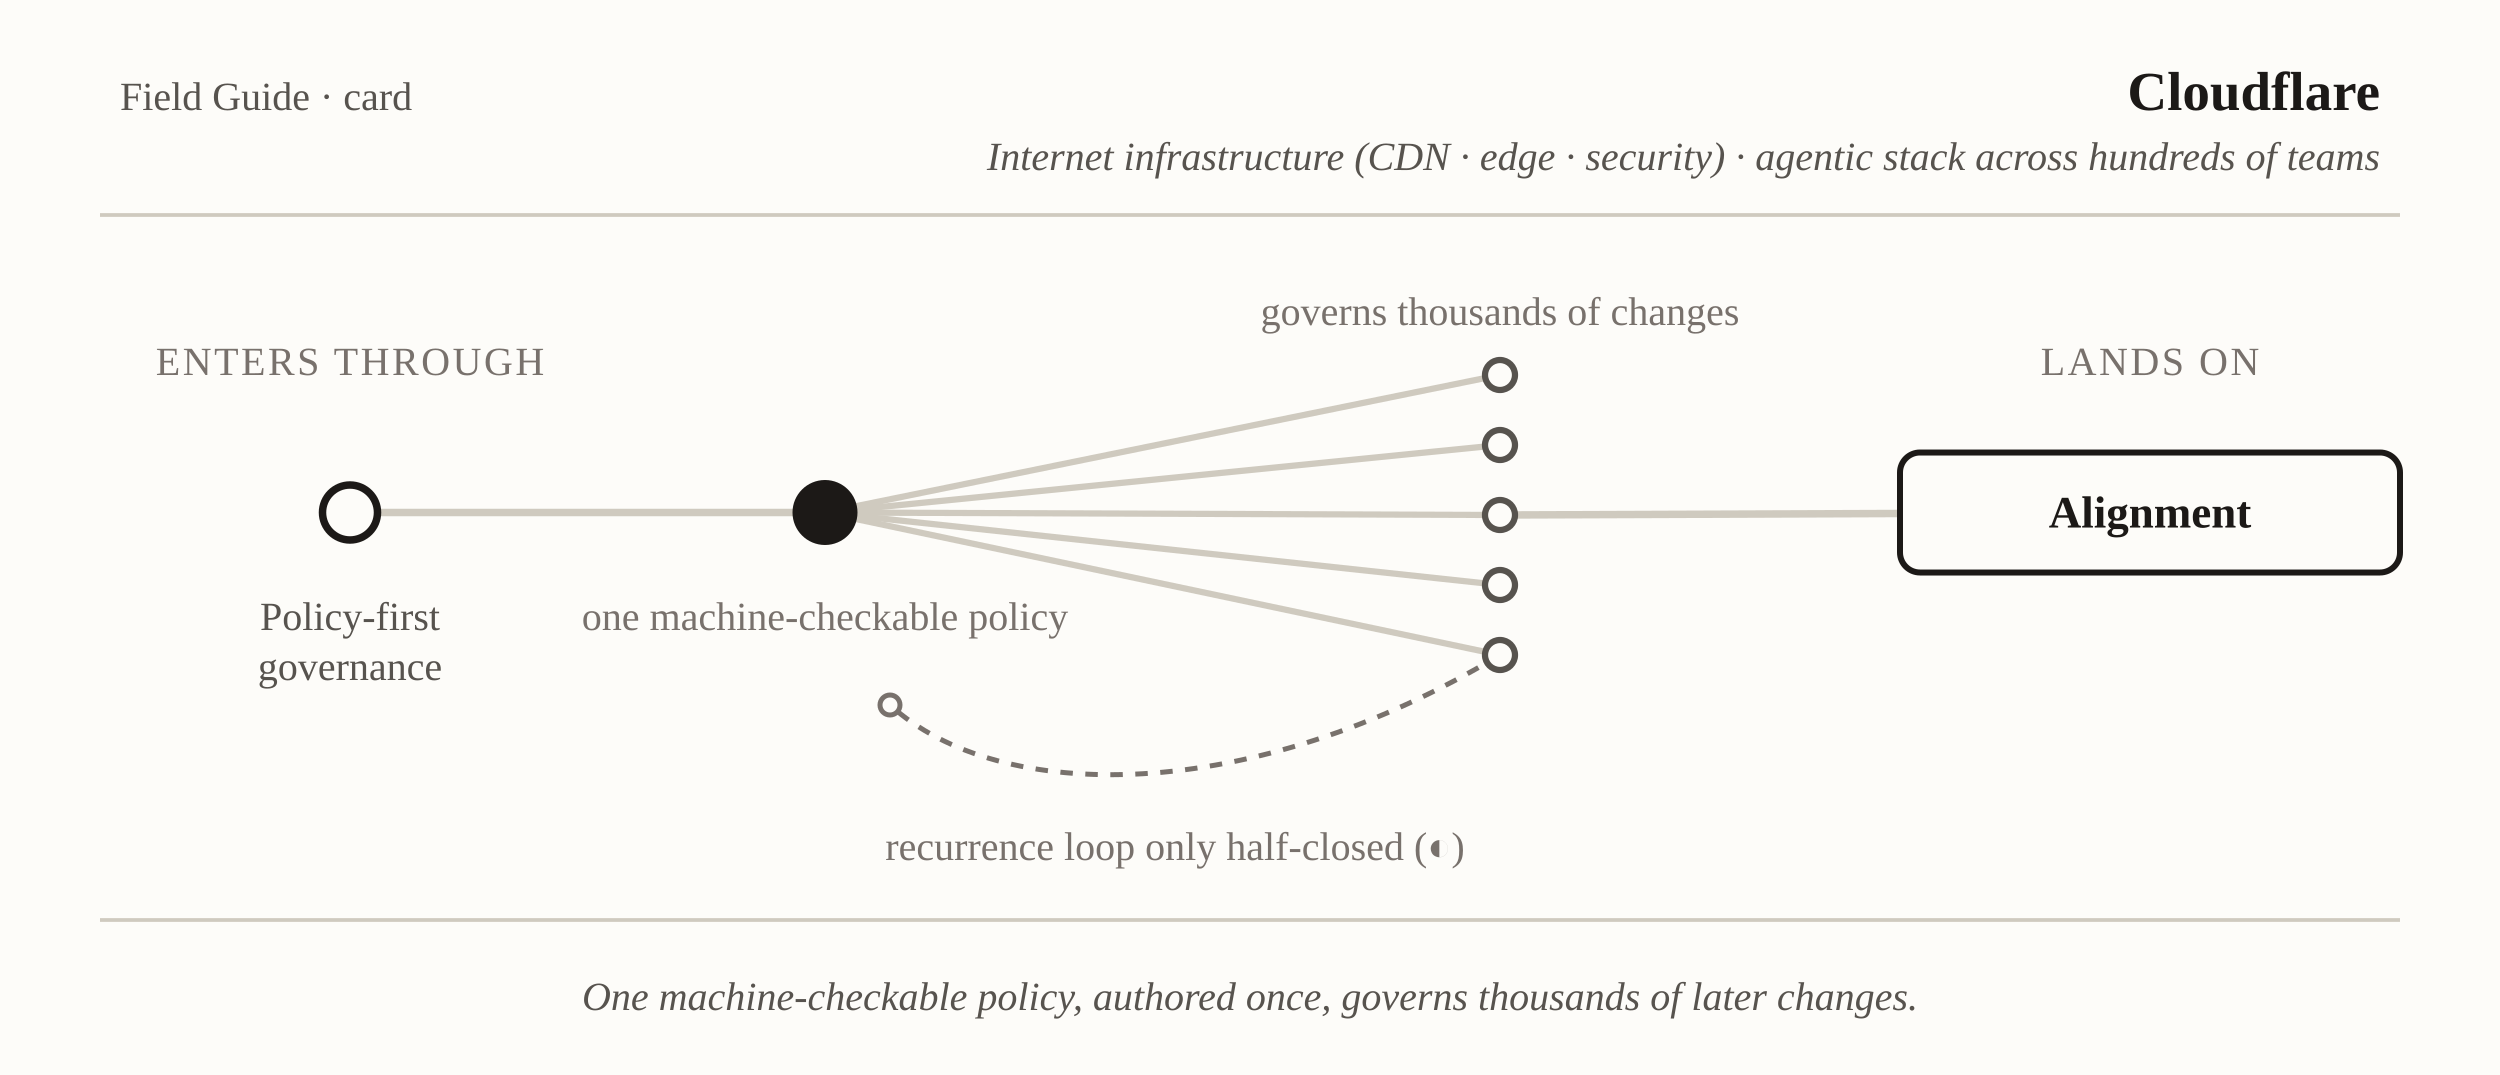
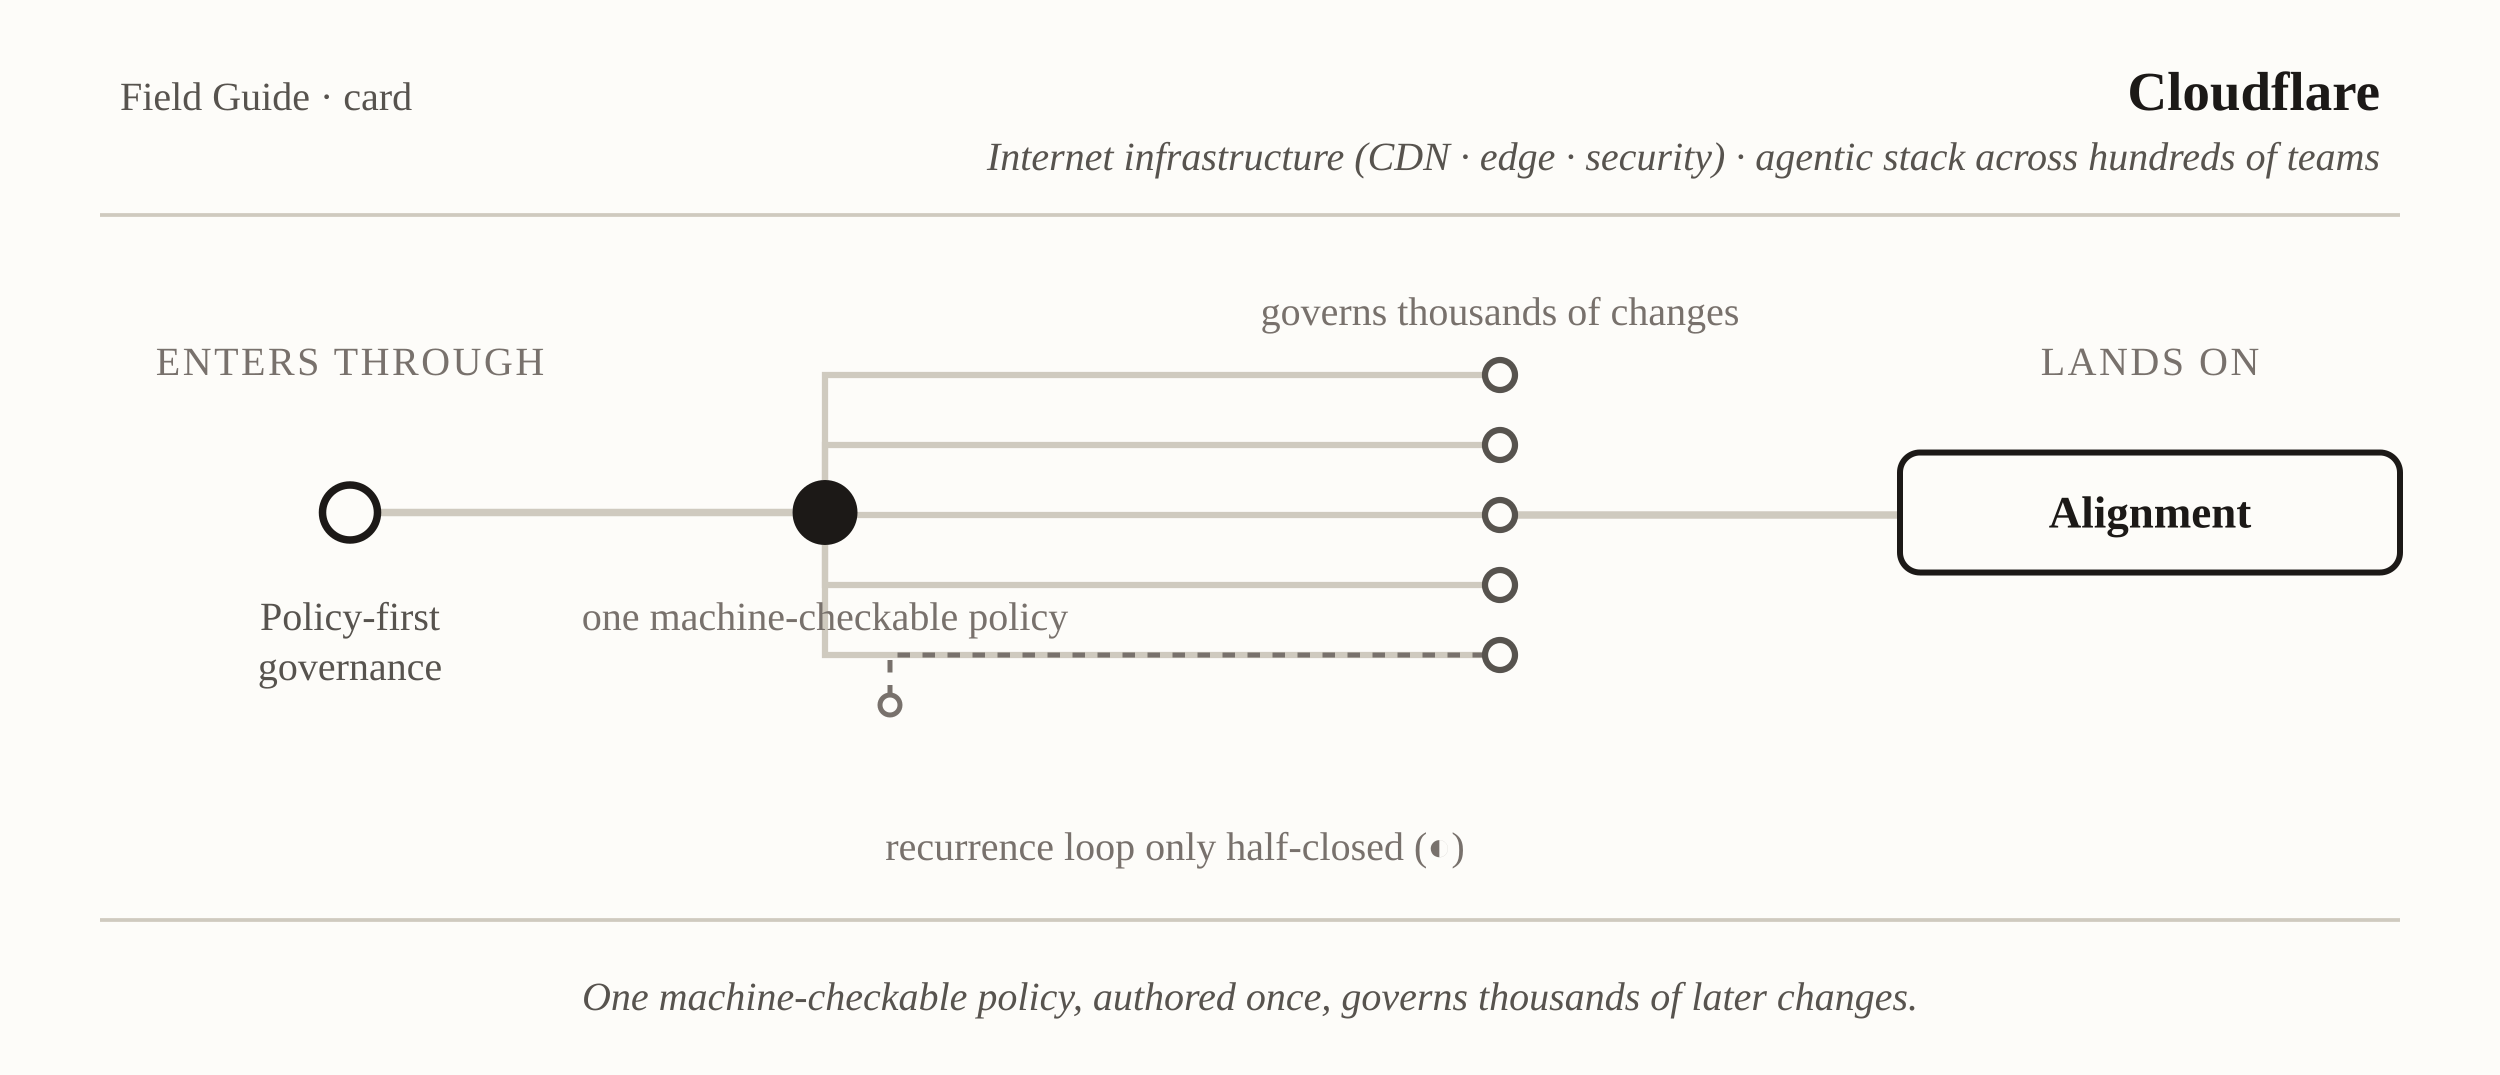
<svg xmlns="http://www.w3.org/2000/svg" viewBox="0 0 1000 430" font-family="Georgia, 'Times New Roman', serif" role="img" aria-label="Field Guide card: Cloudflare — policy-first governance to the Alignment">
  <rect x="0" y="0" width="1000" height="430" fill="#fdfcf9" />
  <text x="48" y="44" font-size="16" fill="#57534e">Field Guide · card</text>
  <text x="952" y="44" text-anchor="end" font-size="22" font-weight="bold" fill="#1c1917">Cloudflare</text>
  <text x="952" y="68" text-anchor="end" font-size="16" font-style="italic" fill="#57534e">Internet infrastructure (CDN · edge · security) · agentic stack across hundreds of teams</text>
  <line x1="40" y1="86" x2="960" y2="86" stroke="#cfcabf" stroke-width="1.5" />
-   <line x1="140" y1="205" x2="330" y2="205" stroke="#cfcabf" stroke-width="3" />
-   <line x1="330" y1="205" x2="600" y2="150" stroke="#cfcabf" stroke-width="2.5" />
-   <line x1="330" y1="205" x2="600" y2="178" stroke="#cfcabf" stroke-width="2.5" />
-   <line x1="330" y1="205" x2="600" y2="206" stroke="#cfcabf" stroke-width="2.5" />
-   <line x1="330" y1="205" x2="600" y2="234" stroke="#cfcabf" stroke-width="2.5" />
-   <line x1="330" y1="205" x2="600" y2="262" stroke="#cfcabf" stroke-width="2.5" />
-   <line x1="600" y1="206" x2="860" y2="205" stroke="#cfcabf" stroke-width="3" />
-   <path d="M600 262 C 500 322, 400 322, 356 282" fill="none" stroke="#78716c" stroke-width="2" stroke-dasharray="5 5" />
+   <line x1="151" y1="205" x2="317" y2="205" stroke="#cfcabf" stroke-width="3" />
+   <path fill="none" stroke="#cfcabf" stroke-width="2.5" d="M330,192 L330,150 L594,150" />
+   <path fill="none" stroke="#cfcabf" stroke-width="2.5" d="M330,192 L330,178 L594,178" />
+   <line x1="330" y1="206" x2="594" y2="206" stroke="#cfcabf" stroke-width="2.5" />
+   <path fill="none" stroke="#cfcabf" stroke-width="2.5" d="M330,218 L330,234 L594,234" />
+   <path fill="none" stroke="#cfcabf" stroke-width="2.5" d="M330,218 L330,262 L594,262" />
+   <line x1="606" y1="206" x2="760" y2="206" stroke="#cfcabf" stroke-width="3" />
+   <path d="M594,262 L356,262 L356,278" fill="none" stroke="#78716c" stroke-width="2" stroke-dasharray="5 5" />
  <circle id="door" cx="140" cy="205" r="11" fill="#fdfcf9" stroke="#1c1917" stroke-width="3" />
  <circle id="policy" cx="330" cy="205" r="13" fill="#1c1917" />
  <circle id="mech-1" cx="600" cy="150" r="6" fill="#fdfcf9" stroke="#57534e" stroke-width="2.5" />
  <circle id="mech-2" cx="600" cy="178" r="6" fill="#fdfcf9" stroke="#57534e" stroke-width="2.5" />
  <circle id="mech-3" cx="600" cy="206" r="6" fill="#fdfcf9" stroke="#57534e" stroke-width="2.5" />
  <circle id="mech-4" cx="600" cy="234" r="6" fill="#fdfcf9" stroke="#57534e" stroke-width="2.5" />
  <circle id="mech-5" cx="600" cy="262" r="6" fill="#fdfcf9" stroke="#57534e" stroke-width="2.5" />
  <circle id="recur" cx="356" cy="282" r="4" fill="#fdfcf9" stroke="#78716c" stroke-width="2" />
  <rect id="landing" x="760" y="181" width="200" height="48" rx="8" fill="#fdfcf9" stroke="#1c1917" stroke-width="2.4" />
  <text x="140" y="150" text-anchor="middle" font-size="16" letter-spacing="1" fill="#78716c">ENTERS THROUGH</text>
  <text x="140" y="252" text-anchor="middle" font-size="16" fill="#57534e">Policy-first</text>
  <text x="140" y="272" text-anchor="middle" font-size="16" fill="#57534e">governance</text>
  <text x="330" y="252" text-anchor="middle" font-size="16" fill="#78716c">one machine-checkable policy</text>
  <text x="600" y="130" text-anchor="middle" font-size="16" fill="#78716c">governs thousands of changes</text>
  <text x="470" y="344" text-anchor="middle" font-size="16" fill="#78716c">recurrence loop only half-closed (◐)</text>
  <text x="860" y="150" text-anchor="middle" font-size="16" letter-spacing="1" fill="#78716c">LANDS ON</text>
  <text x="860" y="211" text-anchor="middle" font-size="18" font-weight="bold" fill="#1c1917">Alignment</text>
  <line x1="40" y1="368" x2="960" y2="368" stroke="#cfcabf" stroke-width="1.5" />
  <text x="500" y="404" text-anchor="middle" font-size="16" font-style="italic" fill="#57534e">One machine-checkable policy, authored once, governs thousands of later changes.</text>
</svg>
